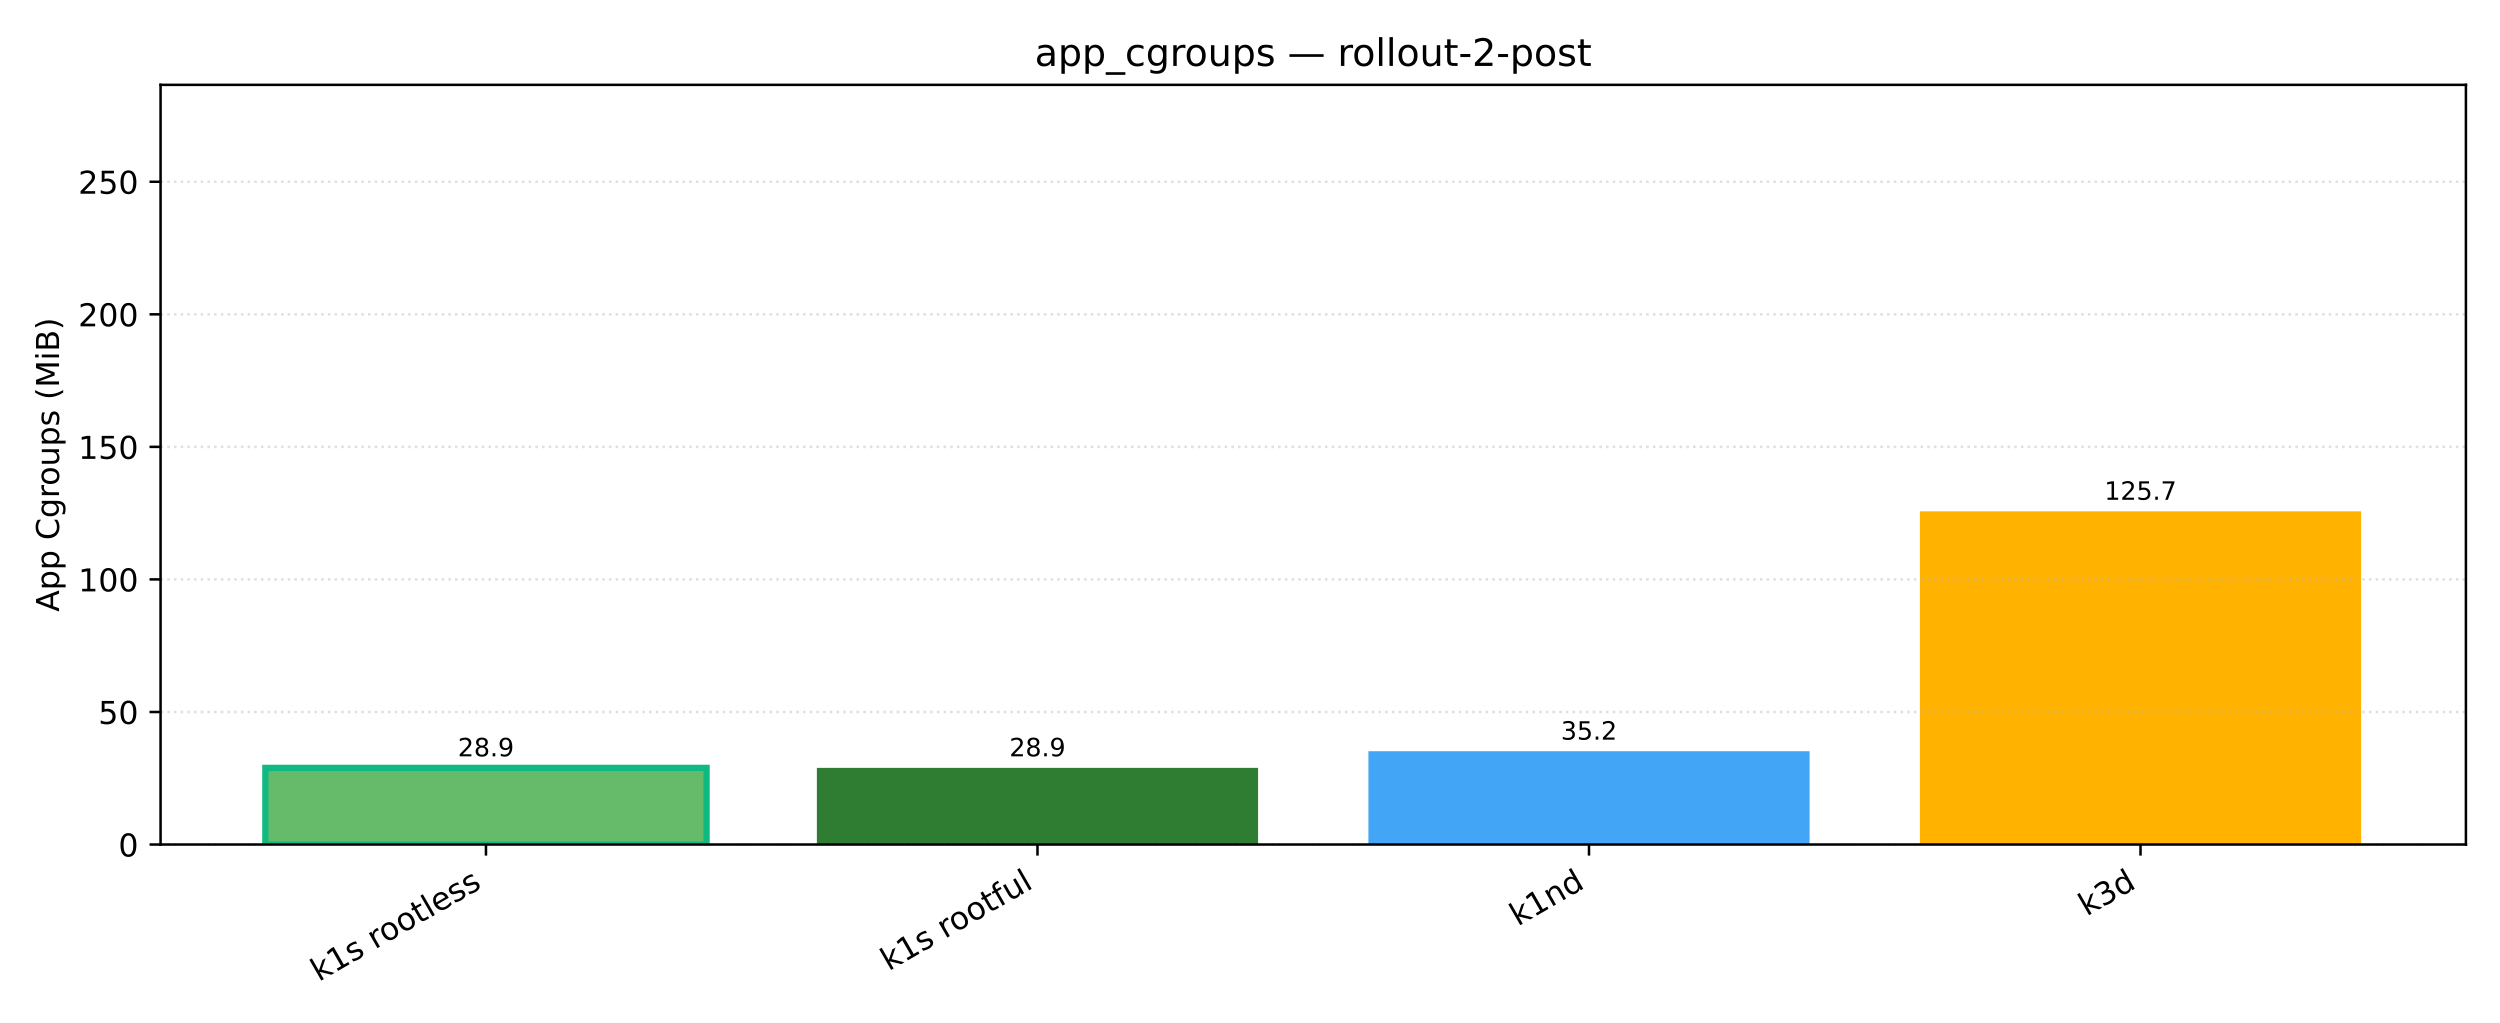
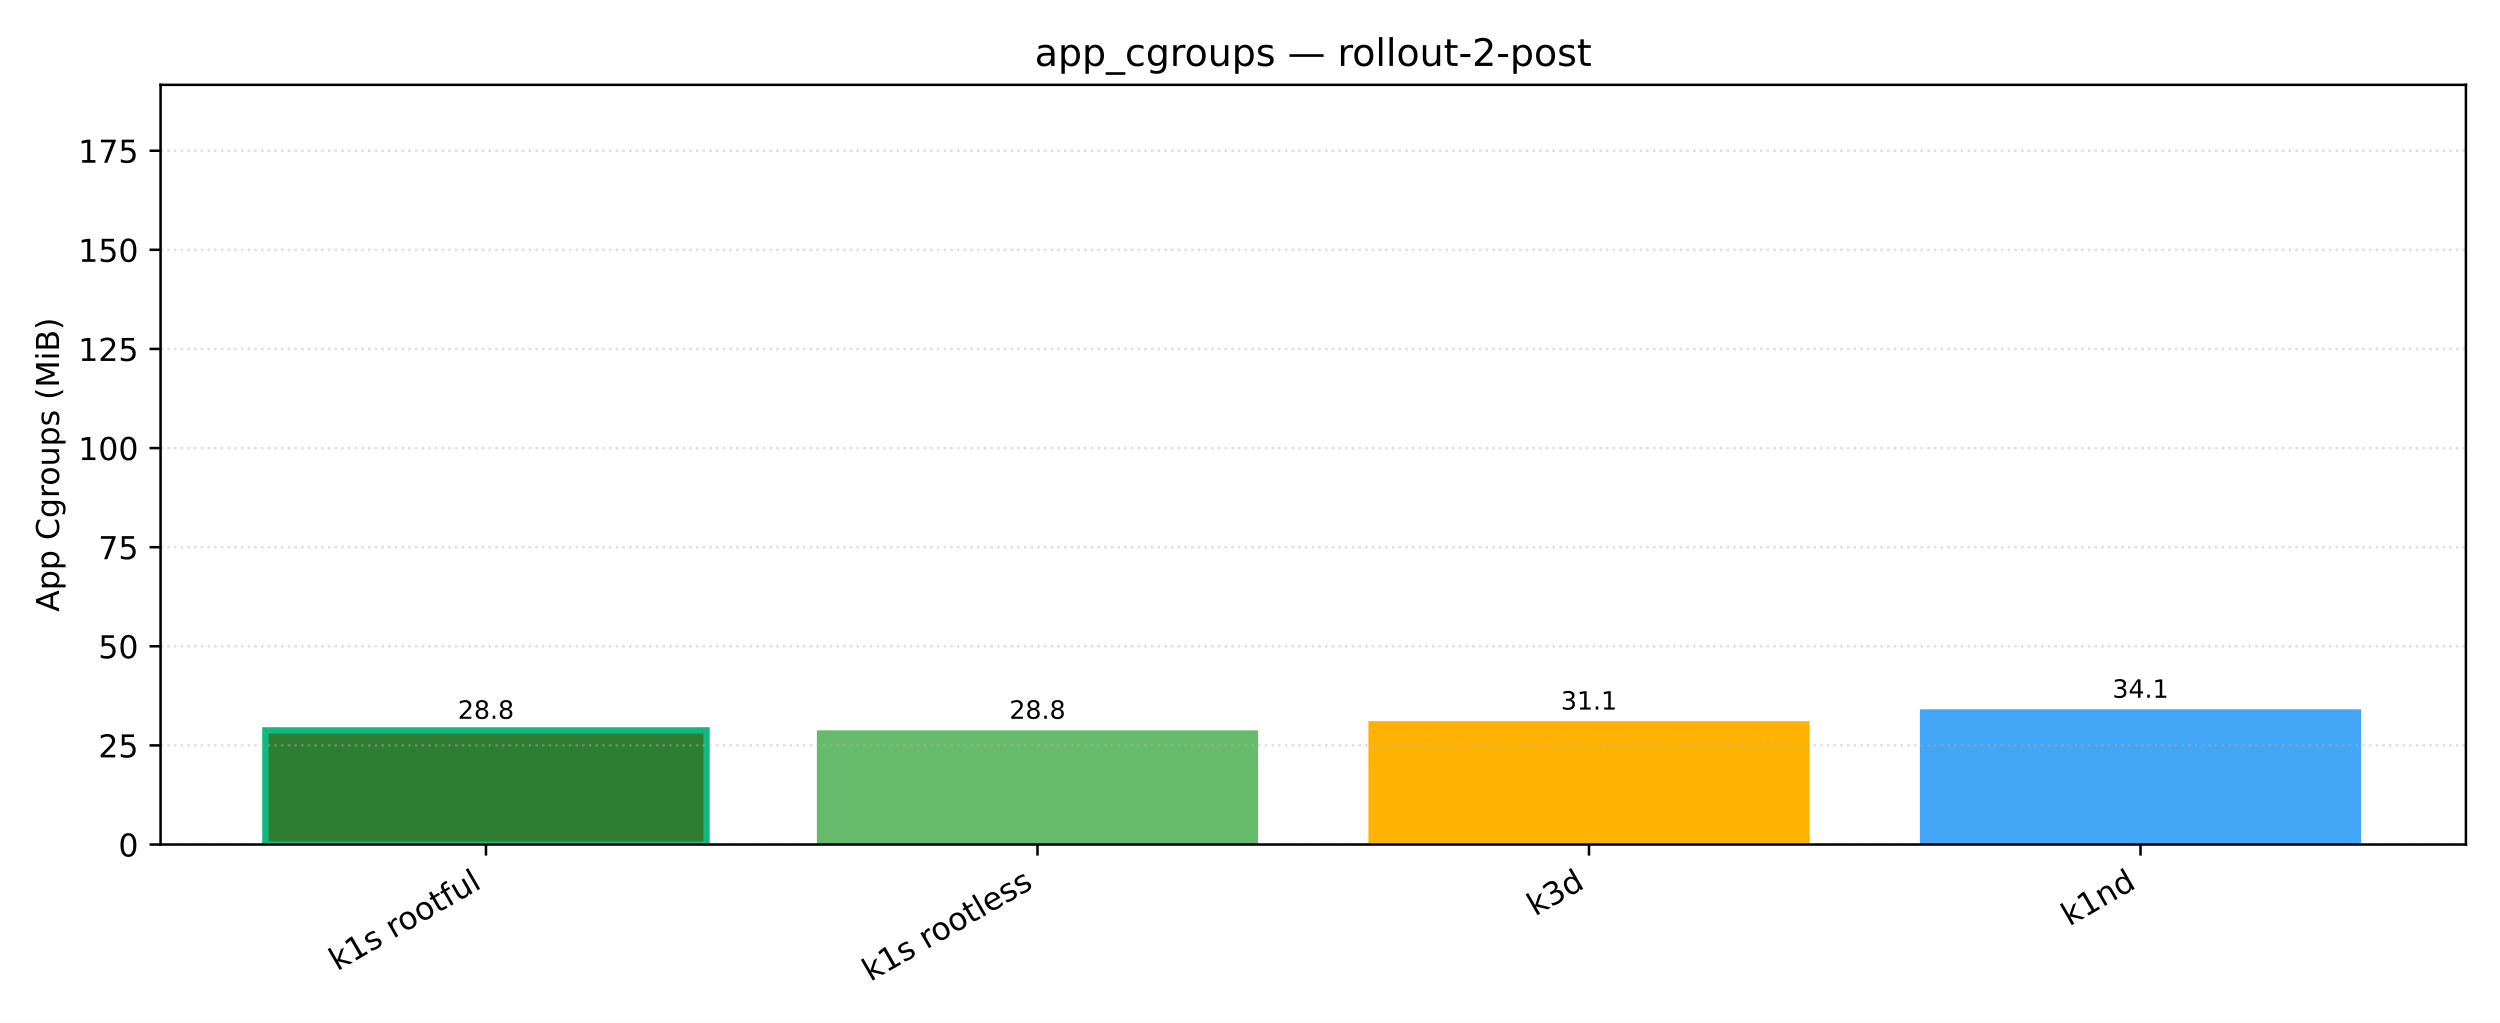
<svg xmlns="http://www.w3.org/2000/svg" xmlns:xlink="http://www.w3.org/1999/xlink" width="792pt" height="324pt" viewBox="0 0 792 324" version="1.1">
  <defs>
    <style type="text/css">*{stroke-linejoin: round; stroke-linecap: butt}</style>
  </defs>
  <g id="figure_1">
    <g id="patch_1">
      <path d="M 0 324  L 792 324  L 792 0  L 0 0  z " style="fill: #ffffff" />
    </g>
    <g id="axes_1">
      <g id="patch_2">
        <path d="M 50.87 267.545  L 781.2 267.545  L 781.2 26.88  L 50.87 26.88  z " style="fill: #ffffff" />
      </g>
      <g id="patch_3">
-         <path d="M 84.067 267.545  L 223.843 267.545  L 223.843 243.272  L 84.067 243.272  z " clip-path="url(#p4d2860bea2)" style="fill: #66bb6a; stroke: #10b981; stroke-width: 2; stroke-linejoin: miter" />
+         <path d="M 84.067 267.545  L 223.843 267.545  L 223.843 231.382  L 84.067 231.382  z " clip-path="url(#p90ca524dff)" style="fill: #2e7d32; stroke: #10b981; stroke-width: 2; stroke-linejoin: miter" />
      </g>
      <g id="patch_4">
-         <path d="M 258.787 267.545  L 398.563 267.545  L 398.563 243.262  L 258.787 243.262  z " clip-path="url(#p4d2860bea2)" style="fill: #2e7d32" />
+         <path d="M 258.787 267.545  L 398.563 267.545  L 398.563 231.372  L 258.787 231.372  z " clip-path="url(#p90ca524dff)" style="fill: #66bb6a" />
      </g>
      <g id="patch_5">
-         <path d="M 433.507 267.545  L 573.283 267.545  L 573.283 237.987  L 433.507 237.987  z " clip-path="url(#p4d2860bea2)" style="fill: #42a5f5" />
+         <path d="M 433.507 267.545  L 573.283 267.545  L 573.283 228.462  L 433.507 228.462  z " clip-path="url(#p90ca524dff)" style="fill: #ffb300" />
      </g>
      <g id="patch_6">
-         <path d="M 608.227 267.545  L 748.003 267.545  L 748.003 161.99  L 608.227 161.99  z " clip-path="url(#p4d2860bea2)" style="fill: #ffb300" />
+         <path d="M 608.227 267.545  L 748.003 267.545  L 748.003 224.724  L 608.227 224.724  z " clip-path="url(#p90ca524dff)" style="fill: #42a5f5" />
      </g>
      <g id="matplotlib.axis_1">
        <g id="xtick_1">
          <g id="line2d_1">
            <defs>
-               <path id="md53d72c270" d="M 0 0  L 0 3.5  " style="stroke: #000000; stroke-width: 0.8" />
+               <path id="me3e5ba4cbb" d="M 0 0  L 0 3.5  " style="stroke: #000000; stroke-width: 0.8" />
            </defs>
            <g>
-               <use xlink:href="#md53d72c270" x="153.955" y="267.545" style="stroke: #000000; stroke-width: 0.8" />
+               <use xlink:href="#me3e5ba4cbb" x="153.955" y="267.545" style="stroke: #000000; stroke-width: 0.8" />
            </g>
          </g>
          <g id="text_1">
-             <g transform="translate(101.0103 311.0931) rotate(-30) scale(0.1 -0.1)">
+             <g transform="translate(106.8249 307.7361) rotate(-30) scale(0.1 -0.1)">
              <defs>
                <path id="DejaVuSans-6b" d="M 581 4863  L 1159 4863  L 1159 1991  L 2875 3500  L 3609 3500  L 1753 1863  L 3688 0  L 2938 0  L 1159 1709  L 1159 0  L 581 0  L 581 4863  z " transform="scale(0.015625)" />
                <path id="DejaVuSans-31" d="M 794 531  L 1825 531  L 1825 4091  L 703 3866  L 703 4441  L 1819 4666  L 2450 4666  L 2450 531  L 3481 531  L 3481 0  L 794 0  L 794 531  z " transform="scale(0.015625)" />
                <path id="DejaVuSans-73" d="M 2834 3397  L 2834 2853  Q 2591 2978 2328 3040  Q 2066 3103 1784 3103  Q 1356 3103 1142 2972  Q 928 2841 928 2578  Q 928 2378 1081 2264  Q 1234 2150 1697 2047  L 1894 2003  Q 2506 1872 2764 1633  Q 3022 1394 3022 966  Q 3022 478 2636 193  Q 2250 -91 1575 -91  Q 1294 -91 989 -36  Q 684 19 347 128  L 347 722  Q 666 556 975 473  Q 1284 391 1588 391  Q 1994 391 2212 530  Q 2431 669 2431 922  Q 2431 1156 2273 1281  Q 2116 1406 1581 1522  L 1381 1569  Q 847 1681 609 1914  Q 372 2147 372 2553  Q 372 3047 722 3315  Q 1072 3584 1716 3584  Q 2034 3584 2315 3537  Q 2597 3491 2834 3397  z " transform="scale(0.015625)" />
                <path id="DejaVuSans-20" transform="scale(0.015625)" />
                <path id="DejaVuSans-72" d="M 2631 2963  Q 2534 3019 2420 3045  Q 2306 3072 2169 3072  Q 1681 3072 1420 2755  Q 1159 2438 1159 1844  L 1159 0  L 581 0  L 581 3500  L 1159 3500  L 1159 2956  Q 1341 3275 1631 3429  Q 1922 3584 2338 3584  Q 2397 3584 2469 3576  Q 2541 3569 2628 3553  L 2631 2963  z " transform="scale(0.015625)" />
                <path id="DejaVuSans-6f" d="M 1959 3097  Q 1497 3097 1228 2736  Q 959 2375 959 1747  Q 959 1119 1226 758  Q 1494 397 1959 397  Q 2419 397 2687 759  Q 2956 1122 2956 1747  Q 2956 2369 2687 2733  Q 2419 3097 1959 3097  z M 1959 3584  Q 2709 3584 3137 3096  Q 3566 2609 3566 1747  Q 3566 888 3137 398  Q 2709 -91 1959 -91  Q 1206 -91 779 398  Q 353 888 353 1747  Q 353 2609 779 3096  Q 1206 3584 1959 3584  z " transform="scale(0.015625)" />
                <path id="DejaVuSans-74" d="M 1172 4494  L 1172 3500  L 2356 3500  L 2356 3053  L 1172 3053  L 1172 1153  Q 1172 725 1289 603  Q 1406 481 1766 481  L 2356 481  L 2356 0  L 1766 0  Q 1100 0 847 248  Q 594 497 594 1153  L 594 3053  L 172 3053  L 172 3500  L 594 3500  L 594 4494  L 1172 4494  z " transform="scale(0.015625)" />
+                 <path id="DejaVuSans-66" d="M 2375 4863  L 2375 4384  L 1825 4384  Q 1516 4384 1395 4259  Q 1275 4134 1275 3809  L 1275 3500  L 2222 3500  L 2222 3053  L 1275 3053  L 1275 0  L 697 0  L 697 3053  L 147 3053  L 147 3500  L 697 3500  L 697 3744  Q 697 4328 969 4595  Q 1241 4863 1831 4863  L 2375 4863  z " transform="scale(0.015625)" />
+                 <path id="DejaVuSans-75" d="M 544 1381  L 544 3500  L 1119 3500  L 1119 1403  Q 1119 906 1312 657  Q 1506 409 1894 409  Q 2359 409 2629 706  Q 2900 1003 2900 1516  L 2900 3500  L 3475 3500  L 3475 0  L 2900 0  L 2900 538  Q 2691 219 2414 64  Q 2138 -91 1772 -91  Q 1169 -91 856 284  Q 544 659 544 1381  z M 1991 3584  L 1991 3584  z " transform="scale(0.015625)" />
                <path id="DejaVuSans-6c" d="M 603 4863  L 1178 4863  L 1178 0  L 603 0  L 603 4863  z " transform="scale(0.015625)" />
+               </defs>
+               <use xlink:href="#DejaVuSans-6b" />
+               <use xlink:href="#DejaVuSans-31" transform="translate(57.91016 0)" />
+               <use xlink:href="#DejaVuSans-73" transform="translate(121.5332 0)" />
+               <use xlink:href="#DejaVuSans-20" transform="translate(173.6328 0)" />
+               <use xlink:href="#DejaVuSans-72" transform="translate(205.4199 0)" />
+               <use xlink:href="#DejaVuSans-6f" transform="translate(244.2832 0)" />
+               <use xlink:href="#DejaVuSans-6f" transform="translate(305.4648 0)" />
+               <use xlink:href="#DejaVuSans-74" transform="translate(366.6465 0)" />
+               <use xlink:href="#DejaVuSans-66" transform="translate(405.8555 0)" />
+               <use xlink:href="#DejaVuSans-75" transform="translate(441.0605 0)" />
+               <use xlink:href="#DejaVuSans-6c" transform="translate(504.4395 0)" />
+             </g>
+           </g>
+         </g>
+         <g id="xtick_2">
+           <g id="line2d_2">
+             <g>
+               <use xlink:href="#me3e5ba4cbb" x="328.675" y="267.545" style="stroke: #000000; stroke-width: 0.8" />
+             </g>
+           </g>
+           <g id="text_2">
+             <g transform="translate(275.7304 311.0931) rotate(-30) scale(0.1 -0.1)">
+               <defs>
                <path id="DejaVuSans-65" d="M 3597 1894  L 3597 1613  L 953 1613  Q 991 1019 1311 708  Q 1631 397 2203 397  Q 2534 397 2845 478  Q 3156 559 3463 722  L 3463 178  Q 3153 47 2828 -22  Q 2503 -91 2169 -91  Q 1331 -91 842 396  Q 353 884 353 1716  Q 353 2575 817 3079  Q 1281 3584 2069 3584  Q 2775 3584 3186 3129  Q 3597 2675 3597 1894  z M 3022 2063  Q 3016 2534 2758 2815  Q 2500 3097 2075 3097  Q 1594 3097 1305 2825  Q 1016 2553 972 2059  L 3022 2063  z " transform="scale(0.015625)" />
              </defs>
              <use xlink:href="#DejaVuSans-6b" />
              <use xlink:href="#DejaVuSans-31" transform="translate(57.91016 0)" />
              <use xlink:href="#DejaVuSans-73" transform="translate(121.5332 0)" />
              <use xlink:href="#DejaVuSans-20" transform="translate(173.6328 0)" />
              <use xlink:href="#DejaVuSans-72" transform="translate(205.4199 0)" />
              <use xlink:href="#DejaVuSans-6f" transform="translate(244.2832 0)" />
              <use xlink:href="#DejaVuSans-6f" transform="translate(305.4648 0)" />
              <use xlink:href="#DejaVuSans-74" transform="translate(366.6465 0)" />
              <use xlink:href="#DejaVuSans-6c" transform="translate(405.8555 0)" />
              <use xlink:href="#DejaVuSans-65" transform="translate(433.6387 0)" />
              <use xlink:href="#DejaVuSans-73" transform="translate(495.1621 0)" />
              <use xlink:href="#DejaVuSans-73" transform="translate(547.2617 0)" />
            </g>
          </g>
        </g>
-         <g id="xtick_2">
-           <g id="line2d_2">
-             <g>
-               <use xlink:href="#md53d72c270" x="328.675" y="267.545" style="stroke: #000000; stroke-width: 0.8" />
-             </g>
-           </g>
-           <g id="text_2">
-             <g transform="translate(281.545 307.7361) rotate(-30) scale(0.1 -0.1)">
-               <defs>
-                 <path id="DejaVuSans-66" d="M 2375 4863  L 2375 4384  L 1825 4384  Q 1516 4384 1395 4259  Q 1275 4134 1275 3809  L 1275 3500  L 2222 3500  L 2222 3053  L 1275 3053  L 1275 0  L 697 0  L 697 3053  L 147 3053  L 147 3500  L 697 3500  L 697 3744  Q 697 4328 969 4595  Q 1241 4863 1831 4863  L 2375 4863  z " transform="scale(0.015625)" />
-                 <path id="DejaVuSans-75" d="M 544 1381  L 544 3500  L 1119 3500  L 1119 1403  Q 1119 906 1312 657  Q 1506 409 1894 409  Q 2359 409 2629 706  Q 2900 1003 2900 1516  L 2900 3500  L 3475 3500  L 3475 0  L 2900 0  L 2900 538  Q 2691 219 2414 64  Q 2138 -91 1772 -91  Q 1169 -91 856 284  Q 544 659 544 1381  z M 1991 3584  L 1991 3584  z " transform="scale(0.015625)" />
-               </defs>
-               <use xlink:href="#DejaVuSans-6b" />
-               <use xlink:href="#DejaVuSans-31" transform="translate(57.91016 0)" />
-               <use xlink:href="#DejaVuSans-73" transform="translate(121.5332 0)" />
-               <use xlink:href="#DejaVuSans-20" transform="translate(173.6328 0)" />
-               <use xlink:href="#DejaVuSans-72" transform="translate(205.4199 0)" />
-               <use xlink:href="#DejaVuSans-6f" transform="translate(244.2832 0)" />
-               <use xlink:href="#DejaVuSans-6f" transform="translate(305.4648 0)" />
-               <use xlink:href="#DejaVuSans-74" transform="translate(366.6465 0)" />
-               <use xlink:href="#DejaVuSans-66" transform="translate(405.8555 0)" />
-               <use xlink:href="#DejaVuSans-75" transform="translate(441.0605 0)" />
-               <use xlink:href="#DejaVuSans-6c" transform="translate(504.4395 0)" />
-             </g>
-           </g>
-         </g>
        <g id="xtick_3">
          <g id="line2d_3">
            <g>
-               <use xlink:href="#md53d72c270" x="503.395" y="267.545" style="stroke: #000000; stroke-width: 0.8" />
+               <use xlink:href="#me3e5ba4cbb" x="503.395" y="267.545" style="stroke: #000000; stroke-width: 0.8" />
            </g>
          </g>
          <g id="text_3">
-             <g transform="translate(480.8439 293.5454) rotate(-30) scale(0.1 -0.1)">
+             <g transform="translate(486.3324 290.3767) rotate(-30) scale(0.1 -0.1)">
+               <defs>
+                 <path id="DejaVuSans-33" d="M 2597 2516  Q 3050 2419 3304 2112  Q 3559 1806 3559 1356  Q 3559 666 3084 287  Q 2609 -91 1734 -91  Q 1441 -91 1130 -33  Q 819 25 488 141  L 488 750  Q 750 597 1062 519  Q 1375 441 1716 441  Q 2309 441 2620 675  Q 2931 909 2931 1356  Q 2931 1769 2642 2001  Q 2353 2234 1838 2234  L 1294 2234  L 1294 2753  L 1863 2753  Q 2328 2753 2575 2939  Q 2822 3125 2822 3475  Q 2822 3834 2567 4026  Q 2313 4219 1838 4219  Q 1578 4219 1281 4162  Q 984 4106 628 3988  L 628 4550  Q 988 4650 1302 4700  Q 1616 4750 1894 4750  Q 2613 4750 3031 4423  Q 3450 4097 3450 3541  Q 3450 3153 3228 2886  Q 3006 2619 2597 2516  z " transform="scale(0.015625)" />
+                 <path id="DejaVuSans-64" d="M 2906 2969  L 2906 4863  L 3481 4863  L 3481 0  L 2906 0  L 2906 525  Q 2725 213 2448 61  Q 2172 -91 1784 -91  Q 1150 -91 751 415  Q 353 922 353 1747  Q 353 2572 751 3078  Q 1150 3584 1784 3584  Q 2172 3584 2448 3432  Q 2725 3281 2906 2969  z M 947 1747  Q 947 1113 1208 752  Q 1469 391 1925 391  Q 2381 391 2643 752  Q 2906 1113 2906 1747  Q 2906 2381 2643 2742  Q 2381 3103 1925 3103  Q 1469 3103 1208 2742  Q 947 2381 947 1747  z " transform="scale(0.015625)" />
+               </defs>
+               <use xlink:href="#DejaVuSans-6b" />
+               <use xlink:href="#DejaVuSans-33" transform="translate(57.91016 0)" />
+               <use xlink:href="#DejaVuSans-64" transform="translate(121.5332 0)" />
+             </g>
+           </g>
+         </g>
+         <g id="xtick_4">
+           <g id="line2d_4">
+             <g>
+               <use xlink:href="#me3e5ba4cbb" x="678.115" y="267.545" style="stroke: #000000; stroke-width: 0.8" />
+             </g>
+           </g>
+           <g id="text_4">
+             <g transform="translate(655.564 293.5454) rotate(-30) scale(0.1 -0.1)">
              <defs>
                <path id="DejaVuSans-6e" d="M 3513 2113  L 3513 0  L 2938 0  L 2938 2094  Q 2938 2591 2744 2837  Q 2550 3084 2163 3084  Q 1697 3084 1428 2787  Q 1159 2491 1159 1978  L 1159 0  L 581 0  L 581 3500  L 1159 3500  L 1159 2956  Q 1366 3272 1645 3428  Q 1925 3584 2291 3584  Q 2894 3584 3203 3211  Q 3513 2838 3513 2113  z " transform="scale(0.015625)" />
-                 <path id="DejaVuSans-64" d="M 2906 2969  L 2906 4863  L 3481 4863  L 3481 0  L 2906 0  L 2906 525  Q 2725 213 2448 61  Q 2172 -91 1784 -91  Q 1150 -91 751 415  Q 353 922 353 1747  Q 353 2572 751 3078  Q 1150 3584 1784 3584  Q 2172 3584 2448 3432  Q 2725 3281 2906 2969  z M 947 1747  Q 947 1113 1208 752  Q 1469 391 1925 391  Q 2381 391 2643 752  Q 2906 1113 2906 1747  Q 2906 2381 2643 2742  Q 2381 3103 1925 3103  Q 1469 3103 1208 2742  Q 947 2381 947 1747  z " transform="scale(0.015625)" />
              </defs>
              <use xlink:href="#DejaVuSans-6b" />
              <use xlink:href="#DejaVuSans-31" transform="translate(57.91016 0)" />
              <use xlink:href="#DejaVuSans-6e" transform="translate(121.5332 0)" />
              <use xlink:href="#DejaVuSans-64" transform="translate(184.9121 0)" />
            </g>
          </g>
        </g>
-         <g id="xtick_4">
-           <g id="line2d_4">
-             <g>
-               <use xlink:href="#md53d72c270" x="678.115" y="267.545" style="stroke: #000000; stroke-width: 0.8" />
-             </g>
-           </g>
-           <g id="text_4">
-             <g transform="translate(661.0525 290.3767) rotate(-30) scale(0.1 -0.1)">
-               <defs>
-                 <path id="DejaVuSans-33" d="M 2597 2516  Q 3050 2419 3304 2112  Q 3559 1806 3559 1356  Q 3559 666 3084 287  Q 2609 -91 1734 -91  Q 1441 -91 1130 -33  Q 819 25 488 141  L 488 750  Q 750 597 1062 519  Q 1375 441 1716 441  Q 2309 441 2620 675  Q 2931 909 2931 1356  Q 2931 1769 2642 2001  Q 2353 2234 1838 2234  L 1294 2234  L 1294 2753  L 1863 2753  Q 2328 2753 2575 2939  Q 2822 3125 2822 3475  Q 2822 3834 2567 4026  Q 2313 4219 1838 4219  Q 1578 4219 1281 4162  Q 984 4106 628 3988  L 628 4550  Q 988 4650 1302 4700  Q 1616 4750 1894 4750  Q 2613 4750 3031 4423  Q 3450 4097 3450 3541  Q 3450 3153 3228 2886  Q 3006 2619 2597 2516  z " transform="scale(0.015625)" />
-               </defs>
-               <use xlink:href="#DejaVuSans-6b" />
-               <use xlink:href="#DejaVuSans-33" transform="translate(57.91016 0)" />
-               <use xlink:href="#DejaVuSans-64" transform="translate(121.5332 0)" />
-             </g>
-           </g>
-         </g>
      </g>
      <g id="matplotlib.axis_2">
        <g id="ytick_1">
          <g id="line2d_5">
-             <path d="M 50.87 267.545  L 781.2 267.545  " clip-path="url(#p4d2860bea2)" style="fill: none; stroke-dasharray: 0.8,1.32; stroke-dashoffset: 0; stroke: #b0b0b0; stroke-opacity: 0.4; stroke-width: 0.8" />
+             <path d="M 50.87 267.545  L 781.2 267.545  " clip-path="url(#p90ca524dff)" style="fill: none; stroke-dasharray: 0.8,1.32; stroke-dashoffset: 0; stroke: #b0b0b0; stroke-opacity: 0.4; stroke-width: 0.8" />
          </g>
          <g id="line2d_6">
            <defs>
-               <path id="m94c3786170" d="M 0 0  L -3.5 0  " style="stroke: #000000; stroke-width: 0.8" />
+               <path id="m916119f351" d="M 0 0  L -3.5 0  " style="stroke: #000000; stroke-width: 0.8" />
            </defs>
            <g>
-               <use xlink:href="#m94c3786170" x="50.87" y="267.545" style="stroke: #000000; stroke-width: 0.8" />
+               <use xlink:href="#m916119f351" x="50.87" y="267.545" style="stroke: #000000; stroke-width: 0.8" />
            </g>
          </g>
          <g id="text_5">
            <g transform="translate(37.5075 271.3447) scale(0.1 -0.1)">
              <defs>
                <path id="DejaVuSans-30" d="M 2034 4250  Q 1547 4250 1301 3770  Q 1056 3291 1056 2328  Q 1056 1369 1301 889  Q 1547 409 2034 409  Q 2525 409 2770 889  Q 3016 1369 3016 2328  Q 3016 3291 2770 3770  Q 2525 4250 2034 4250  z M 2034 4750  Q 2819 4750 3233 4129  Q 3647 3509 3647 2328  Q 3647 1150 3233 529  Q 2819 -91 2034 -91  Q 1250 -91 836 529  Q 422 1150 422 2328  Q 422 3509 836 4129  Q 1250 4750 2034 4750  z " transform="scale(0.015625)" />
              </defs>
              <use xlink:href="#DejaVuSans-30" />
            </g>
          </g>
        </g>
        <g id="ytick_2">
          <g id="line2d_7">
-             <path d="M 50.87 225.553  L 781.2 225.553  " clip-path="url(#p4d2860bea2)" style="fill: none; stroke-dasharray: 0.8,1.32; stroke-dashoffset: 0; stroke: #b0b0b0; stroke-opacity: 0.4; stroke-width: 0.8" />
+             <path d="M 50.87 236.146  L 781.2 236.146  " clip-path="url(#p90ca524dff)" style="fill: none; stroke-dasharray: 0.8,1.32; stroke-dashoffset: 0; stroke: #b0b0b0; stroke-opacity: 0.4; stroke-width: 0.8" />
          </g>
          <g id="line2d_8">
            <g>
-               <use xlink:href="#m94c3786170" x="50.87" y="225.553" style="stroke: #000000; stroke-width: 0.8" />
+               <use xlink:href="#m916119f351" x="50.87" y="236.146" style="stroke: #000000; stroke-width: 0.8" />
            </g>
          </g>
          <g id="text_6">
-             <g transform="translate(31.145 229.3523) scale(0.1 -0.1)">
-               <defs>
+             <g transform="translate(31.145 239.9448) scale(0.1 -0.1)">
+               <defs>
+                 <path id="DejaVuSans-32" d="M 1228 531  L 3431 531  L 3431 0  L 469 0  L 469 531  Q 828 903 1448 1529  Q 2069 2156 2228 2338  Q 2531 2678 2651 2914  Q 2772 3150 2772 3378  Q 2772 3750 2511 3984  Q 2250 4219 1831 4219  Q 1534 4219 1204 4116  Q 875 4013 500 3803  L 500 4441  Q 881 4594 1212 4672  Q 1544 4750 1819 4750  Q 2544 4750 2975 4387  Q 3406 4025 3406 3419  Q 3406 3131 3298 2873  Q 3191 2616 2906 2266  Q 2828 2175 2409 1742  Q 1991 1309 1228 531  z " transform="scale(0.015625)" />
                <path id="DejaVuSans-35" d="M 691 4666  L 3169 4666  L 3169 4134  L 1269 4134  L 1269 2991  Q 1406 3038 1543 3061  Q 1681 3084 1819 3084  Q 2600 3084 3056 2656  Q 3513 2228 3513 1497  Q 3513 744 3044 326  Q 2575 -91 1722 -91  Q 1428 -91 1123 -41  Q 819 9 494 109  L 494 744  Q 775 591 1075 516  Q 1375 441 1709 441  Q 2250 441 2565 725  Q 2881 1009 2881 1497  Q 2881 1984 2565 2268  Q 2250 2553 1709 2553  Q 1456 2553 1204 2497  Q 953 2441 691 2322  L 691 4666  z " transform="scale(0.015625)" />
              </defs>
+               <use xlink:href="#DejaVuSans-32" />
+               <use xlink:href="#DejaVuSans-35" transform="translate(63.62305 0)" />
+             </g>
+           </g>
+         </g>
+         <g id="ytick_3">
+           <g id="line2d_9">
+             <path d="M 50.87 204.746  L 781.2 204.746  " clip-path="url(#p90ca524dff)" style="fill: none; stroke-dasharray: 0.8,1.32; stroke-dashoffset: 0; stroke: #b0b0b0; stroke-opacity: 0.4; stroke-width: 0.8" />
+           </g>
+           <g id="line2d_10">
+             <g>
+               <use xlink:href="#m916119f351" x="50.87" y="204.746" style="stroke: #000000; stroke-width: 0.8" />
+             </g>
+           </g>
+           <g id="text_7">
+             <g transform="translate(31.145 208.5449) scale(0.1 -0.1)">
              <use xlink:href="#DejaVuSans-35" />
              <use xlink:href="#DejaVuSans-30" transform="translate(63.62305 0)" />
            </g>
          </g>
        </g>
-         <g id="ytick_3">
-           <g id="line2d_9">
-             <path d="M 50.87 183.561  L 781.2 183.561  " clip-path="url(#p4d2860bea2)" style="fill: none; stroke-dasharray: 0.8,1.32; stroke-dashoffset: 0; stroke: #b0b0b0; stroke-opacity: 0.4; stroke-width: 0.8" />
-           </g>
-           <g id="line2d_10">
-             <g>
-               <use xlink:href="#m94c3786170" x="50.87" y="183.561" style="stroke: #000000; stroke-width: 0.8" />
-             </g>
-           </g>
-           <g id="text_7">
-             <g transform="translate(24.7825 187.36) scale(0.1 -0.1)">
+         <g id="ytick_4">
+           <g id="line2d_11">
+             <path d="M 50.87 173.346  L 781.2 173.346  " clip-path="url(#p90ca524dff)" style="fill: none; stroke-dasharray: 0.8,1.32; stroke-dashoffset: 0; stroke: #b0b0b0; stroke-opacity: 0.4; stroke-width: 0.8" />
+           </g>
+           <g id="line2d_12">
+             <g>
+               <use xlink:href="#m916119f351" x="50.87" y="173.346" style="stroke: #000000; stroke-width: 0.8" />
+             </g>
+           </g>
+           <g id="text_8">
+             <g transform="translate(31.145 177.145) scale(0.1 -0.1)">
+               <defs>
+                 <path id="DejaVuSans-37" d="M 525 4666  L 3525 4666  L 3525 4397  L 1831 0  L 1172 0  L 2766 4134  L 525 4134  L 525 4666  z " transform="scale(0.015625)" />
+               </defs>
+               <use xlink:href="#DejaVuSans-37" />
+               <use xlink:href="#DejaVuSans-35" transform="translate(63.62305 0)" />
+             </g>
+           </g>
+         </g>
+         <g id="ytick_5">
+           <g id="line2d_13">
+             <path d="M 50.87 141.946  L 781.2 141.946  " clip-path="url(#p90ca524dff)" style="fill: none; stroke-dasharray: 0.8,1.32; stroke-dashoffset: 0; stroke: #b0b0b0; stroke-opacity: 0.4; stroke-width: 0.8" />
+           </g>
+           <g id="line2d_14">
+             <g>
+               <use xlink:href="#m916119f351" x="50.87" y="141.946" style="stroke: #000000; stroke-width: 0.8" />
+             </g>
+           </g>
+           <g id="text_9">
+             <g transform="translate(24.7825 145.7451) scale(0.1 -0.1)">
              <use xlink:href="#DejaVuSans-31" />
              <use xlink:href="#DejaVuSans-30" transform="translate(63.62305 0)" />
              <use xlink:href="#DejaVuSans-30" transform="translate(127.2461 0)" />
            </g>
          </g>
        </g>
-         <g id="ytick_4">
-           <g id="line2d_11">
-             <path d="M 50.87 141.568  L 781.2 141.568  " clip-path="url(#p4d2860bea2)" style="fill: none; stroke-dasharray: 0.8,1.32; stroke-dashoffset: 0; stroke: #b0b0b0; stroke-opacity: 0.4; stroke-width: 0.8" />
-           </g>
-           <g id="line2d_12">
-             <g>
-               <use xlink:href="#m94c3786170" x="50.87" y="141.568" style="stroke: #000000; stroke-width: 0.8" />
-             </g>
-           </g>
-           <g id="text_8">
-             <g transform="translate(24.7825 145.3676) scale(0.1 -0.1)">
+         <g id="ytick_6">
+           <g id="line2d_15">
+             <path d="M 50.87 110.546  L 781.2 110.546  " clip-path="url(#p90ca524dff)" style="fill: none; stroke-dasharray: 0.8,1.32; stroke-dashoffset: 0; stroke: #b0b0b0; stroke-opacity: 0.4; stroke-width: 0.8" />
+           </g>
+           <g id="line2d_16">
+             <g>
+               <use xlink:href="#m916119f351" x="50.87" y="110.546" style="stroke: #000000; stroke-width: 0.8" />
+             </g>
+           </g>
+           <g id="text_10">
+             <g transform="translate(24.7825 114.3452) scale(0.1 -0.1)">
+               <use xlink:href="#DejaVuSans-31" />
+               <use xlink:href="#DejaVuSans-32" transform="translate(63.62305 0)" />
+               <use xlink:href="#DejaVuSans-35" transform="translate(127.2461 0)" />
+             </g>
+           </g>
+         </g>
+         <g id="ytick_7">
+           <g id="line2d_17">
+             <path d="M 50.87 79.146  L 781.2 79.146  " clip-path="url(#p90ca524dff)" style="fill: none; stroke-dasharray: 0.8,1.32; stroke-dashoffset: 0; stroke: #b0b0b0; stroke-opacity: 0.4; stroke-width: 0.8" />
+           </g>
+           <g id="line2d_18">
+             <g>
+               <use xlink:href="#m916119f351" x="50.87" y="79.146" style="stroke: #000000; stroke-width: 0.8" />
+             </g>
+           </g>
+           <g id="text_11">
+             <g transform="translate(24.7825 82.94532) scale(0.1 -0.1)">
              <use xlink:href="#DejaVuSans-31" />
              <use xlink:href="#DejaVuSans-35" transform="translate(63.62305 0)" />
              <use xlink:href="#DejaVuSans-30" transform="translate(127.2461 0)" />
            </g>
          </g>
        </g>
-         <g id="ytick_5">
-           <g id="line2d_13">
-             <path d="M 50.87 99.576  L 781.2 99.576  " clip-path="url(#p4d2860bea2)" style="fill: none; stroke-dasharray: 0.8,1.32; stroke-dashoffset: 0; stroke: #b0b0b0; stroke-opacity: 0.4; stroke-width: 0.8" />
-           </g>
-           <g id="line2d_14">
-             <g>
-               <use xlink:href="#m94c3786170" x="50.87" y="99.576" style="stroke: #000000; stroke-width: 0.8" />
-             </g>
-           </g>
-           <g id="text_9">
-             <g transform="translate(24.7825 103.3752) scale(0.1 -0.1)">
-               <defs>
-                 <path id="DejaVuSans-32" d="M 1228 531  L 3431 531  L 3431 0  L 469 0  L 469 531  Q 828 903 1448 1529  Q 2069 2156 2228 2338  Q 2531 2678 2651 2914  Q 2772 3150 2772 3378  Q 2772 3750 2511 3984  Q 2250 4219 1831 4219  Q 1534 4219 1204 4116  Q 875 4013 500 3803  L 500 4441  Q 881 4594 1212 4672  Q 1544 4750 1819 4750  Q 2544 4750 2975 4387  Q 3406 4025 3406 3419  Q 3406 3131 3298 2873  Q 3191 2616 2906 2266  Q 2828 2175 2409 1742  Q 1991 1309 1228 531  z " transform="scale(0.015625)" />
-               </defs>
-               <use xlink:href="#DejaVuSans-32" />
-               <use xlink:href="#DejaVuSans-30" transform="translate(63.62305 0)" />
-               <use xlink:href="#DejaVuSans-30" transform="translate(127.2461 0)" />
-             </g>
-           </g>
-         </g>
-         <g id="ytick_6">
-           <g id="line2d_15">
-             <path d="M 50.87 57.584  L 781.2 57.584  " clip-path="url(#p4d2860bea2)" style="fill: none; stroke-dasharray: 0.8,1.32; stroke-dashoffset: 0; stroke: #b0b0b0; stroke-opacity: 0.4; stroke-width: 0.8" />
-           </g>
-           <g id="line2d_16">
-             <g>
-               <use xlink:href="#m94c3786170" x="50.87" y="57.584" style="stroke: #000000; stroke-width: 0.8" />
-             </g>
-           </g>
-           <g id="text_10">
-             <g transform="translate(24.7825 61.38285) scale(0.1 -0.1)">
-               <use xlink:href="#DejaVuSans-32" />
-               <use xlink:href="#DejaVuSans-35" transform="translate(63.62305 0)" />
-               <use xlink:href="#DejaVuSans-30" transform="translate(127.2461 0)" />
-             </g>
-           </g>
-         </g>
-         <g id="text_11">
+         <g id="ytick_8">
+           <g id="line2d_19">
+             <path d="M 50.87 47.746  L 781.2 47.746  " clip-path="url(#p90ca524dff)" style="fill: none; stroke-dasharray: 0.8,1.32; stroke-dashoffset: 0; stroke: #b0b0b0; stroke-opacity: 0.4; stroke-width: 0.8" />
+           </g>
+           <g id="line2d_20">
+             <g>
+               <use xlink:href="#m916119f351" x="50.87" y="47.746" style="stroke: #000000; stroke-width: 0.8" />
+             </g>
+           </g>
+           <g id="text_12">
+             <g transform="translate(24.7825 51.54543) scale(0.1 -0.1)">
+               <use xlink:href="#DejaVuSans-31" />
+               <use xlink:href="#DejaVuSans-37" transform="translate(63.62305 0)" />
+               <use xlink:href="#DejaVuSans-35" transform="translate(127.2461 0)" />
+             </g>
+           </g>
+         </g>
+         <g id="text_13">
          <g transform="translate(18.70281 193.8104) rotate(-90) scale(0.1 -0.1)">
            <defs>
              <path id="DejaVuSans-41" d="M 2188 4044  L 1331 1722  L 3047 1722  L 2188 4044  z M 1831 4666  L 2547 4666  L 4325 0  L 3669 0  L 3244 1197  L 1141 1197  L 716 0  L 50 0  L 1831 4666  z " transform="scale(0.015625)" />
              <path id="DejaVuSans-70" d="M 1159 525  L 1159 -1331  L 581 -1331  L 581 3500  L 1159 3500  L 1159 2969  Q 1341 3281 1617 3432  Q 1894 3584 2278 3584  Q 2916 3584 3314 3078  Q 3713 2572 3713 1747  Q 3713 922 3314 415  Q 2916 -91 2278 -91  Q 1894 -91 1617 61  Q 1341 213 1159 525  z M 3116 1747  Q 3116 2381 2855 2742  Q 2594 3103 2138 3103  Q 1681 3103 1420 2742  Q 1159 2381 1159 1747  Q 1159 1113 1420 752  Q 1681 391 2138 391  Q 2594 391 2855 752  Q 3116 1113 3116 1747  z " transform="scale(0.015625)" />
              <path id="DejaVuSans-43" d="M 4122 4306  L 4122 3641  Q 3803 3938 3442 4084  Q 3081 4231 2675 4231  Q 1875 4231 1450 3742  Q 1025 3253 1025 2328  Q 1025 1406 1450 917  Q 1875 428 2675 428  Q 3081 428 3442 575  Q 3803 722 4122 1019  L 4122 359  Q 3791 134 3420 21  Q 3050 -91 2638 -91  Q 1578 -91 968 557  Q 359 1206 359 2328  Q 359 3453 968 4101  Q 1578 4750 2638 4750  Q 3056 4750 3426 4639  Q 3797 4528 4122 4306  z " transform="scale(0.015625)" />
              <path id="DejaVuSans-67" d="M 2906 1791  Q 2906 2416 2648 2759  Q 2391 3103 1925 3103  Q 1463 3103 1205 2759  Q 947 2416 947 1791  Q 947 1169 1205 825  Q 1463 481 1925 481  Q 2391 481 2648 825  Q 2906 1169 2906 1791  z M 3481 434  Q 3481 -459 3084 -895  Q 2688 -1331 1869 -1331  Q 1566 -1331 1297 -1286  Q 1028 -1241 775 -1147  L 775 -588  Q 1028 -725 1275 -790  Q 1522 -856 1778 -856  Q 2344 -856 2625 -561  Q 2906 -266 2906 331  L 2906 616  Q 2728 306 2450 153  Q 2172 0 1784 0  Q 1141 0 747 490  Q 353 981 353 1791  Q 353 2603 747 3093  Q 1141 3584 1784 3584  Q 2172 3584 2450 3431  Q 2728 3278 2906 2969  L 2906 3500  L 3481 3500  L 3481 434  z " transform="scale(0.015625)" />
              <path id="DejaVuSans-28" d="M 1984 4856  Q 1566 4138 1362 3434  Q 1159 2731 1159 2009  Q 1159 1288 1364 580  Q 1569 -128 1984 -844  L 1484 -844  Q 1016 -109 783 600  Q 550 1309 550 2009  Q 550 2706 781 3412  Q 1013 4119 1484 4856  L 1984 4856  z " transform="scale(0.015625)" />
              <path id="DejaVuSans-4d" d="M 628 4666  L 1569 4666  L 2759 1491  L 3956 4666  L 4897 4666  L 4897 0  L 4281 0  L 4281 4097  L 3078 897  L 2444 897  L 1241 4097  L 1241 0  L 628 0  L 628 4666  z " transform="scale(0.015625)" />
              <path id="DejaVuSans-69" d="M 603 3500  L 1178 3500  L 1178 0  L 603 0  L 603 3500  z M 603 4863  L 1178 4863  L 1178 4134  L 603 4134  L 603 4863  z " transform="scale(0.015625)" />
              <path id="DejaVuSans-42" d="M 1259 2228  L 1259 519  L 2272 519  Q 2781 519 3026 730  Q 3272 941 3272 1375  Q 3272 1813 3026 2020  Q 2781 2228 2272 2228  L 1259 2228  z M 1259 4147  L 1259 2741  L 2194 2741  Q 2656 2741 2882 2914  Q 3109 3088 3109 3444  Q 3109 3797 2882 3972  Q 2656 4147 2194 4147  L 1259 4147  z M 628 4666  L 2241 4666  Q 2963 4666 3353 4366  Q 3744 4066 3744 3513  Q 3744 3084 3544 2831  Q 3344 2578 2956 2516  Q 3422 2416 3680 2098  Q 3938 1781 3938 1306  Q 3938 681 3513 340  Q 3088 0 2303 0  L 628 0  L 628 4666  z " transform="scale(0.015625)" />
              <path id="DejaVuSans-29" d="M 513 4856  L 1013 4856  Q 1481 4119 1714 3412  Q 1947 2706 1947 2009  Q 1947 1309 1714 600  Q 1481 -109 1013 -844  L 513 -844  Q 928 -128 1133 580  Q 1338 1288 1338 2009  Q 1338 2731 1133 3434  Q 928 4138 513 4856  z " transform="scale(0.015625)" />
            </defs>
            <use xlink:href="#DejaVuSans-41" />
            <use xlink:href="#DejaVuSans-70" transform="translate(68.4082 0)" />
            <use xlink:href="#DejaVuSans-70" transform="translate(131.8848 0)" />
            <use xlink:href="#DejaVuSans-20" transform="translate(195.3613 0)" />
            <use xlink:href="#DejaVuSans-43" transform="translate(227.1484 0)" />
            <use xlink:href="#DejaVuSans-67" transform="translate(296.9727 0)" />
            <use xlink:href="#DejaVuSans-72" transform="translate(360.4492 0)" />
            <use xlink:href="#DejaVuSans-6f" transform="translate(399.3125 0)" />
            <use xlink:href="#DejaVuSans-75" transform="translate(460.4941 0)" />
            <use xlink:href="#DejaVuSans-70" transform="translate(523.873 0)" />
            <use xlink:href="#DejaVuSans-73" transform="translate(587.3496 0)" />
            <use xlink:href="#DejaVuSans-20" transform="translate(639.4492 0)" />
            <use xlink:href="#DejaVuSans-28" transform="translate(671.2363 0)" />
            <use xlink:href="#DejaVuSans-4d" transform="translate(710.25 0)" />
            <use xlink:href="#DejaVuSans-69" transform="translate(796.5293 0)" />
            <use xlink:href="#DejaVuSans-42" transform="translate(824.3125 0)" />
            <use xlink:href="#DejaVuSans-29" transform="translate(892.916 0)" />
          </g>
        </g>
      </g>
      <g id="patch_7">
        <path d="M 50.87 267.545  L 50.87 26.88  " style="fill: none; stroke: #000000; stroke-width: 0.8; stroke-linejoin: miter; stroke-linecap: square" />
      </g>
      <g id="patch_8">
        <path d="M 781.2 267.545  L 781.2 26.88  " style="fill: none; stroke: #000000; stroke-width: 0.8; stroke-linejoin: miter; stroke-linecap: square" />
      </g>
      <g id="patch_9">
        <path d="M 50.87 267.545  L 781.2 267.545  " style="fill: none; stroke: #000000; stroke-width: 0.8; stroke-linejoin: miter; stroke-linecap: square" />
      </g>
      <g id="patch_10">
        <path d="M 50.87 26.88  L 781.2 26.88  " style="fill: none; stroke: #000000; stroke-width: 0.8; stroke-linejoin: miter; stroke-linecap: square" />
      </g>
-       <g id="text_12">
-         <g transform="translate(145.0486 239.6082) scale(0.08 -0.08)">
+       <g id="text_14">
+         <g transform="translate(145.0486 227.7179) scale(0.08 -0.08)">
          <defs>
            <path id="DejaVuSans-38" d="M 2034 2216  Q 1584 2216 1326 1975  Q 1069 1734 1069 1313  Q 1069 891 1326 650  Q 1584 409 2034 409  Q 2484 409 2743 651  Q 3003 894 3003 1313  Q 3003 1734 2745 1975  Q 2488 2216 2034 2216  z M 1403 2484  Q 997 2584 770 2862  Q 544 3141 544 3541  Q 544 4100 942 4425  Q 1341 4750 2034 4750  Q 2731 4750 3128 4425  Q 3525 4100 3525 3541  Q 3525 3141 3298 2862  Q 3072 2584 2669 2484  Q 3125 2378 3379 2068  Q 3634 1759 3634 1313  Q 3634 634 3220 271  Q 2806 -91 2034 -91  Q 1263 -91 848 271  Q 434 634 434 1313  Q 434 1759 690 2068  Q 947 2378 1403 2484  z M 1172 3481  Q 1172 3119 1398 2916  Q 1625 2713 2034 2713  Q 2441 2713 2670 2916  Q 2900 3119 2900 3481  Q 2900 3844 2670 4047  Q 2441 4250 2034 4250  Q 1625 4250 1398 4047  Q 1172 3844 1172 3481  z " transform="scale(0.015625)" />
            <path id="DejaVuSans-2e" d="M 684 794  L 1344 794  L 1344 0  L 684 0  L 684 794  z " transform="scale(0.015625)" />
-             <path id="DejaVuSans-39" d="M 703 97  L 703 672  Q 941 559 1184 500  Q 1428 441 1663 441  Q 2288 441 2617 861  Q 2947 1281 2994 2138  Q 2813 1869 2534 1725  Q 2256 1581 1919 1581  Q 1219 1581 811 2004  Q 403 2428 403 3163  Q 403 3881 828 4315  Q 1253 4750 1959 4750  Q 2769 4750 3195 4129  Q 3622 3509 3622 2328  Q 3622 1225 3098 567  Q 2575 -91 1691 -91  Q 1453 -91 1209 -44  Q 966 3 703 97  z M 1959 2075  Q 2384 2075 2632 2365  Q 2881 2656 2881 3163  Q 2881 3666 2632 3958  Q 2384 4250 1959 4250  Q 1534 4250 1286 3958  Q 1038 3666 1038 3163  Q 1038 2656 1286 2365  Q 1534 2075 1959 2075  z " transform="scale(0.015625)" />
          </defs>
          <use xlink:href="#DejaVuSans-32" />
          <use xlink:href="#DejaVuSans-38" transform="translate(63.62305 0)" />
          <use xlink:href="#DejaVuSans-2e" transform="translate(127.2461 0)" />
-           <use xlink:href="#DejaVuSans-39" transform="translate(159.0332 0)" />
-         </g>
-       </g>
-       <g id="text_13">
-         <g transform="translate(319.7687 239.5983) scale(0.08 -0.08)">
+           <use xlink:href="#DejaVuSans-38" transform="translate(159.0332 0)" />
+         </g>
+       </g>
+       <g id="text_15">
+         <g transform="translate(319.7687 227.7081) scale(0.08 -0.08)">
          <use xlink:href="#DejaVuSans-32" />
          <use xlink:href="#DejaVuSans-38" transform="translate(63.62305 0)" />
          <use xlink:href="#DejaVuSans-2e" transform="translate(127.2461 0)" />
-           <use xlink:href="#DejaVuSans-39" transform="translate(159.0332 0)" />
-         </g>
-       </g>
-       <g id="text_14">
-         <g transform="translate(494.4888 234.323) scale(0.08 -0.08)">
+           <use xlink:href="#DejaVuSans-38" transform="translate(159.0332 0)" />
+         </g>
+       </g>
+       <g id="text_16">
+         <g transform="translate(494.4888 224.7987) scale(0.08 -0.08)">
          <use xlink:href="#DejaVuSans-33" />
-           <use xlink:href="#DejaVuSans-35" transform="translate(63.62305 0)" />
+           <use xlink:href="#DejaVuSans-31" transform="translate(63.62305 0)" />
          <use xlink:href="#DejaVuSans-2e" transform="translate(127.2461 0)" />
-           <use xlink:href="#DejaVuSans-32" transform="translate(159.0332 0)" />
-         </g>
-       </g>
-       <g id="text_15">
-         <g transform="translate(666.6639 158.3267) scale(0.08 -0.08)">
+           <use xlink:href="#DejaVuSans-31" transform="translate(159.0332 0)" />
+         </g>
+       </g>
+       <g id="text_17">
+         <g transform="translate(669.2089 221.0601) scale(0.08 -0.08)">
          <defs>
-             <path id="DejaVuSans-37" d="M 525 4666  L 3525 4666  L 3525 4397  L 1831 0  L 1172 0  L 2766 4134  L 525 4134  L 525 4666  z " transform="scale(0.015625)" />
+             <path id="DejaVuSans-34" d="M 2419 4116  L 825 1625  L 2419 1625  L 2419 4116  z M 2253 4666  L 3047 4666  L 3047 1625  L 3713 1625  L 3713 1100  L 3047 1100  L 3047 0  L 2419 0  L 2419 1100  L 313 1100  L 313 1709  L 2253 4666  z " transform="scale(0.015625)" />
          </defs>
-           <use xlink:href="#DejaVuSans-31" />
-           <use xlink:href="#DejaVuSans-32" transform="translate(63.62305 0)" />
-           <use xlink:href="#DejaVuSans-35" transform="translate(127.2461 0)" />
-           <use xlink:href="#DejaVuSans-2e" transform="translate(190.8691 0)" />
-           <use xlink:href="#DejaVuSans-37" transform="translate(222.6562 0)" />
-         </g>
-       </g>
-       <g id="text_16">
+           <use xlink:href="#DejaVuSans-33" />
+           <use xlink:href="#DejaVuSans-34" transform="translate(63.62305 0)" />
+           <use xlink:href="#DejaVuSans-2e" transform="translate(127.2461 0)" />
+           <use xlink:href="#DejaVuSans-31" transform="translate(159.0332 0)" />
+         </g>
+       </g>
+       <g id="text_18">
        <g transform="translate(327.8106 20.88) scale(0.12 -0.12)">
          <defs>
            <path id="DejaVuSans-61" d="M 2194 1759  Q 1497 1759 1228 1600  Q 959 1441 959 1056  Q 959 750 1161 570  Q 1363 391 1709 391  Q 2188 391 2477 730  Q 2766 1069 2766 1631  L 2766 1759  L 2194 1759  z M 3341 1997  L 3341 0  L 2766 0  L 2766 531  Q 2569 213 2275 61  Q 1981 -91 1556 -91  Q 1019 -91 701 211  Q 384 513 384 1019  Q 384 1609 779 1909  Q 1175 2209 1959 2209  L 2766 2209  L 2766 2266  Q 2766 2663 2505 2880  Q 2244 3097 1772 3097  Q 1472 3097 1187 3025  Q 903 2953 641 2809  L 641 3341  Q 956 3463 1253 3523  Q 1550 3584 1831 3584  Q 2591 3584 2966 3190  Q 3341 2797 3341 1997  z " transform="scale(0.015625)" />
            <path id="DejaVuSans-5f" d="M 3263 -1063  L 3263 -1509  L -63 -1509  L -63 -1063  L 3263 -1063  z " transform="scale(0.015625)" />
            <path id="DejaVuSans-63" d="M 3122 3366  L 3122 2828  Q 2878 2963 2633 3030  Q 2388 3097 2138 3097  Q 1578 3097 1268 2742  Q 959 2388 959 1747  Q 959 1106 1268 751  Q 1578 397 2138 397  Q 2388 397 2633 464  Q 2878 531 3122 666  L 3122 134  Q 2881 22 2623 -34  Q 2366 -91 2075 -91  Q 1284 -91 818 406  Q 353 903 353 1747  Q 353 2603 823 3093  Q 1294 3584 2113 3584  Q 2378 3584 2631 3529  Q 2884 3475 3122 3366  z " transform="scale(0.015625)" />
            <path id="DejaVuSans-2014" d="M 313 1978  L 6088 1978  L 6088 1528  L 313 1528  L 313 1978  z " transform="scale(0.015625)" />
            <path id="DejaVuSans-2d" d="M 313 2009  L 1997 2009  L 1997 1497  L 313 1497  L 313 2009  z " transform="scale(0.015625)" />
          </defs>
          <use xlink:href="#DejaVuSans-61" />
          <use xlink:href="#DejaVuSans-70" transform="translate(61.2793 0)" />
          <use xlink:href="#DejaVuSans-70" transform="translate(124.7559 0)" />
          <use xlink:href="#DejaVuSans-5f" transform="translate(188.2324 0)" />
          <use xlink:href="#DejaVuSans-63" transform="translate(238.2324 0)" />
          <use xlink:href="#DejaVuSans-67" transform="translate(293.2129 0)" />
          <use xlink:href="#DejaVuSans-72" transform="translate(356.6895 0)" />
          <use xlink:href="#DejaVuSans-6f" transform="translate(395.5527 0)" />
          <use xlink:href="#DejaVuSans-75" transform="translate(456.7344 0)" />
          <use xlink:href="#DejaVuSans-70" transform="translate(520.1133 0)" />
          <use xlink:href="#DejaVuSans-73" transform="translate(583.5898 0)" />
          <use xlink:href="#DejaVuSans-20" transform="translate(635.6895 0)" />
          <use xlink:href="#DejaVuSans-2014" transform="translate(667.4766 0)" />
          <use xlink:href="#DejaVuSans-20" transform="translate(767.4766 0)" />
          <use xlink:href="#DejaVuSans-72" transform="translate(799.2637 0)" />
          <use xlink:href="#DejaVuSans-6f" transform="translate(838.127 0)" />
          <use xlink:href="#DejaVuSans-6c" transform="translate(899.3086 0)" />
          <use xlink:href="#DejaVuSans-6c" transform="translate(927.0918 0)" />
          <use xlink:href="#DejaVuSans-6f" transform="translate(954.875 0)" />
          <use xlink:href="#DejaVuSans-75" transform="translate(1016.057 0)" />
          <use xlink:href="#DejaVuSans-74" transform="translate(1079.436 0)" />
          <use xlink:href="#DejaVuSans-2d" transform="translate(1118.645 0)" />
          <use xlink:href="#DejaVuSans-32" transform="translate(1154.729 0)" />
          <use xlink:href="#DejaVuSans-2d" transform="translate(1218.352 0)" />
          <use xlink:href="#DejaVuSans-70" transform="translate(1254.436 0)" />
          <use xlink:href="#DejaVuSans-6f" transform="translate(1317.912 0)" />
          <use xlink:href="#DejaVuSans-73" transform="translate(1379.094 0)" />
          <use xlink:href="#DejaVuSans-74" transform="translate(1431.193 0)" />
        </g>
      </g>
    </g>
  </g>
  <defs>
-     <clipPath id="p4d2860bea2">
+     <clipPath id="p90ca524dff">
      <rect x="50.87" y="26.88" width="730.33" height="240.665" />
    </clipPath>
  </defs>
</svg>
